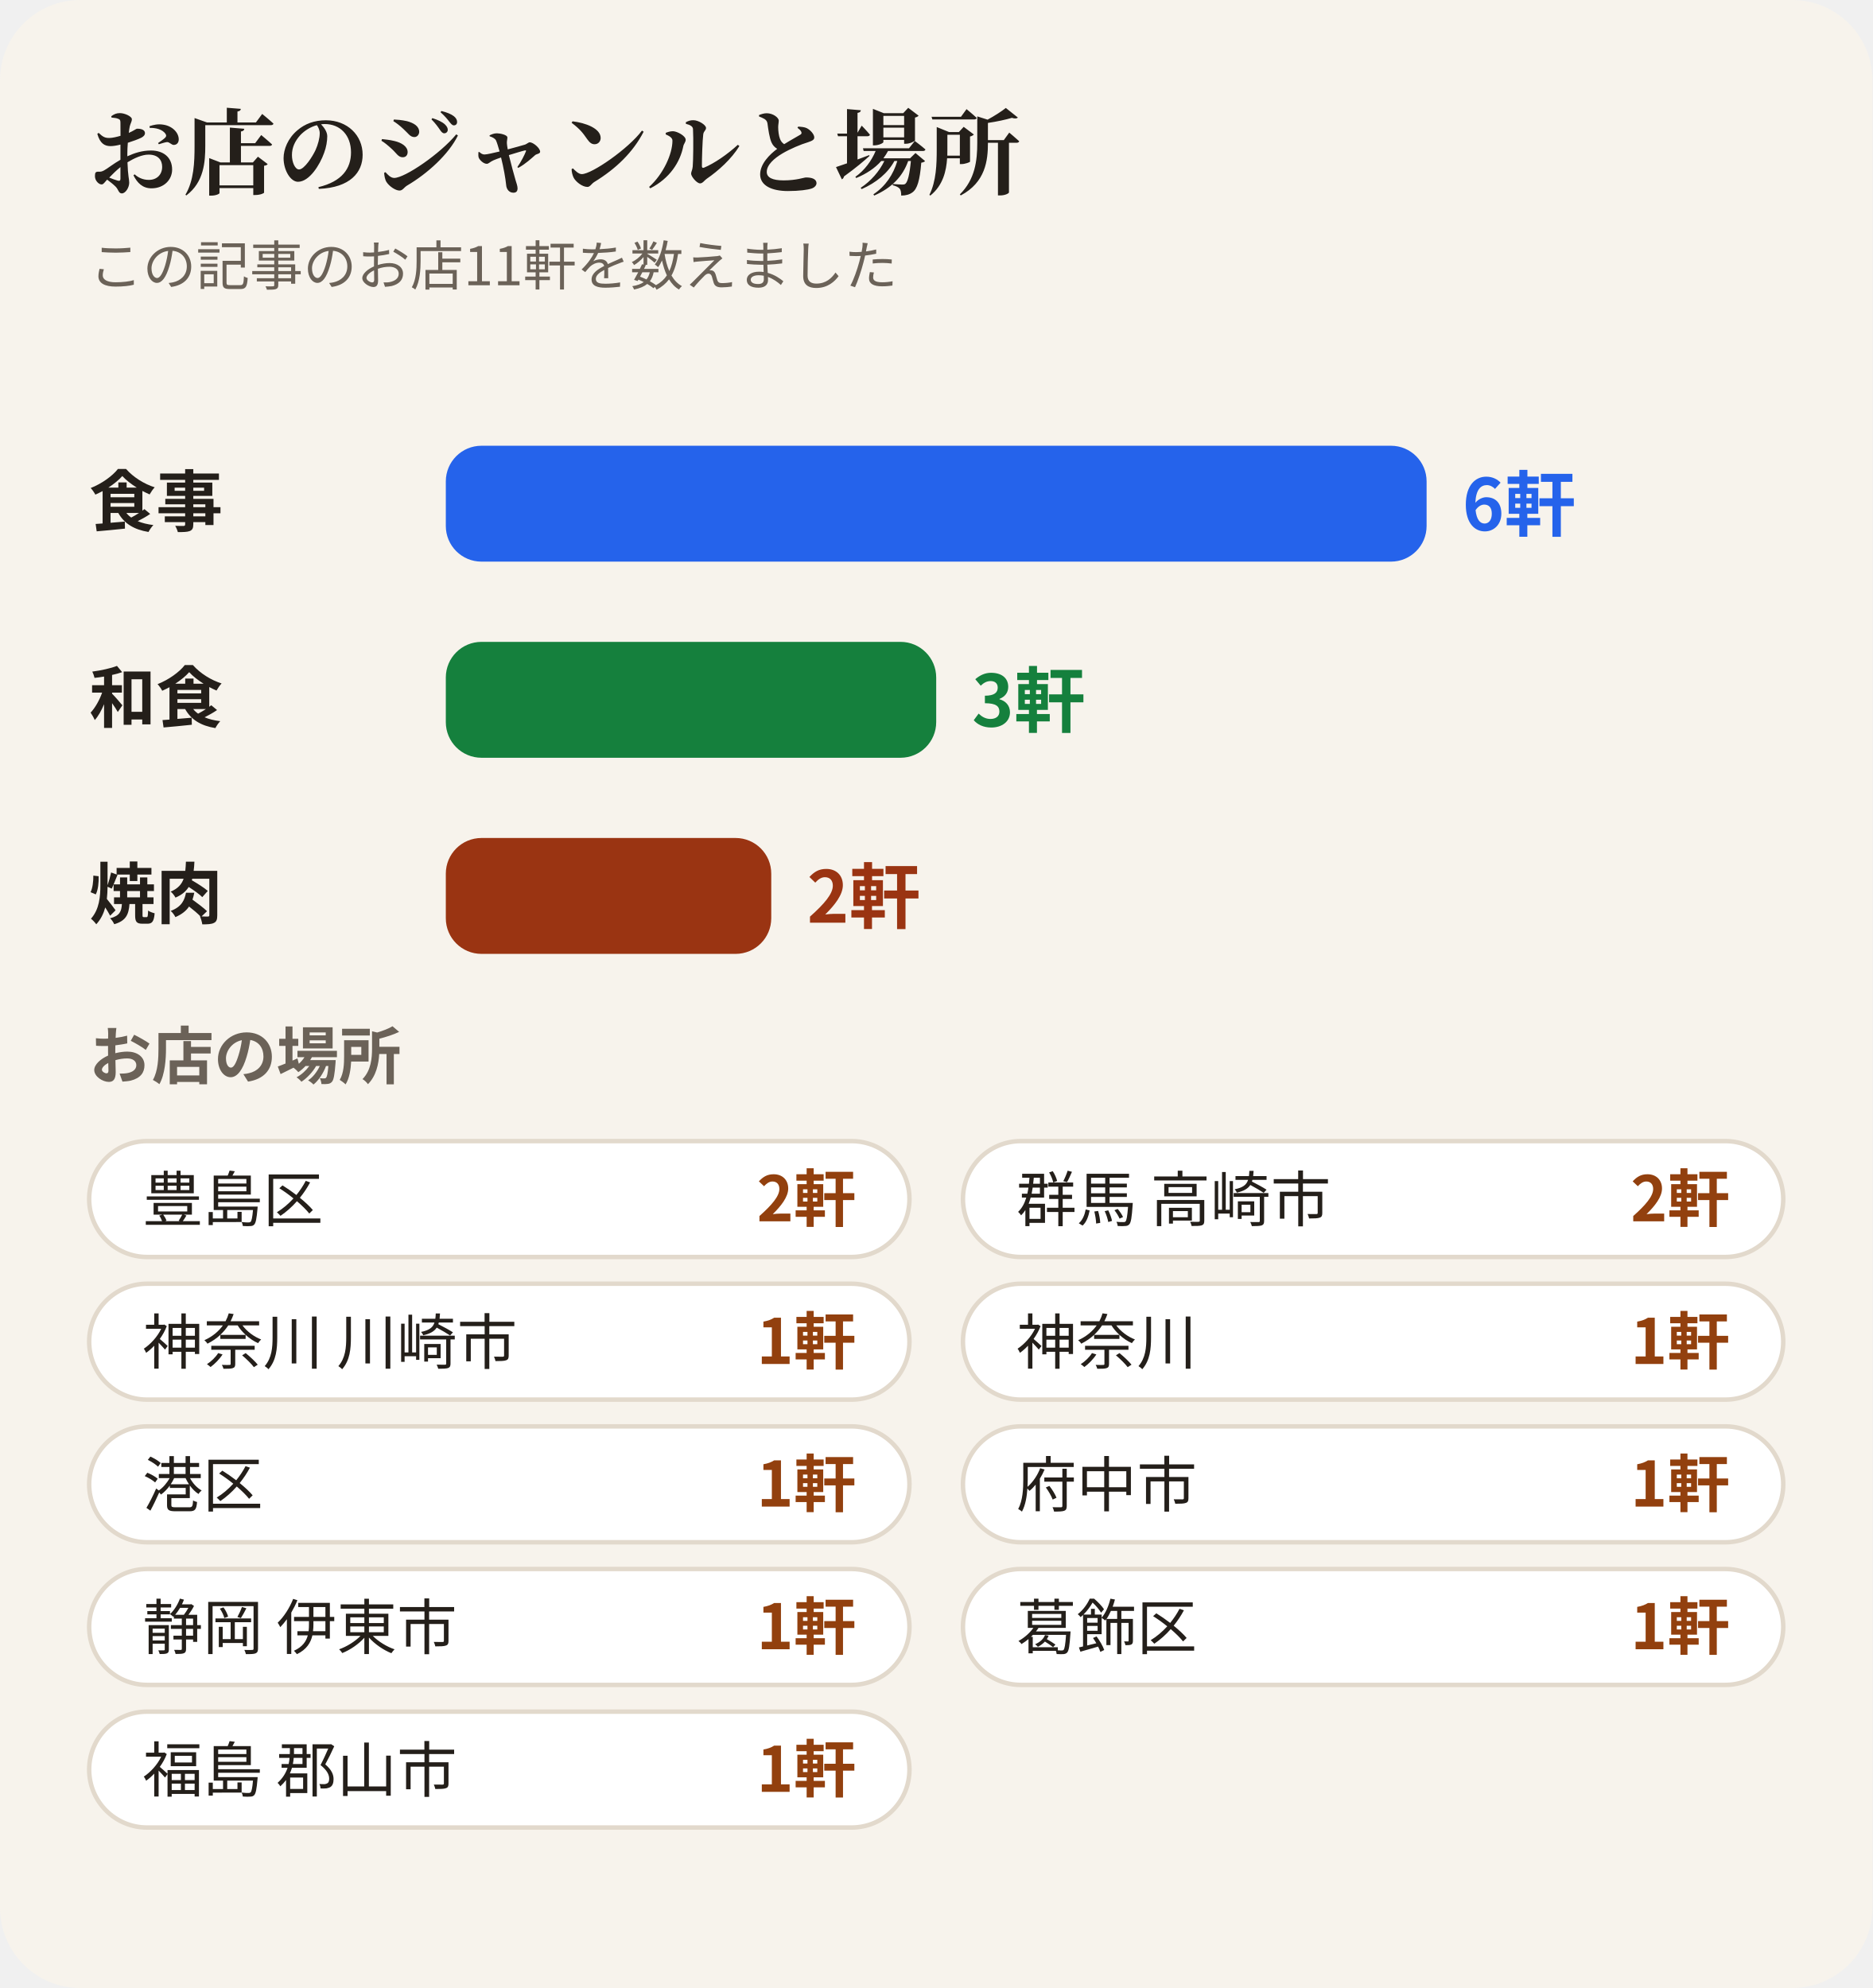
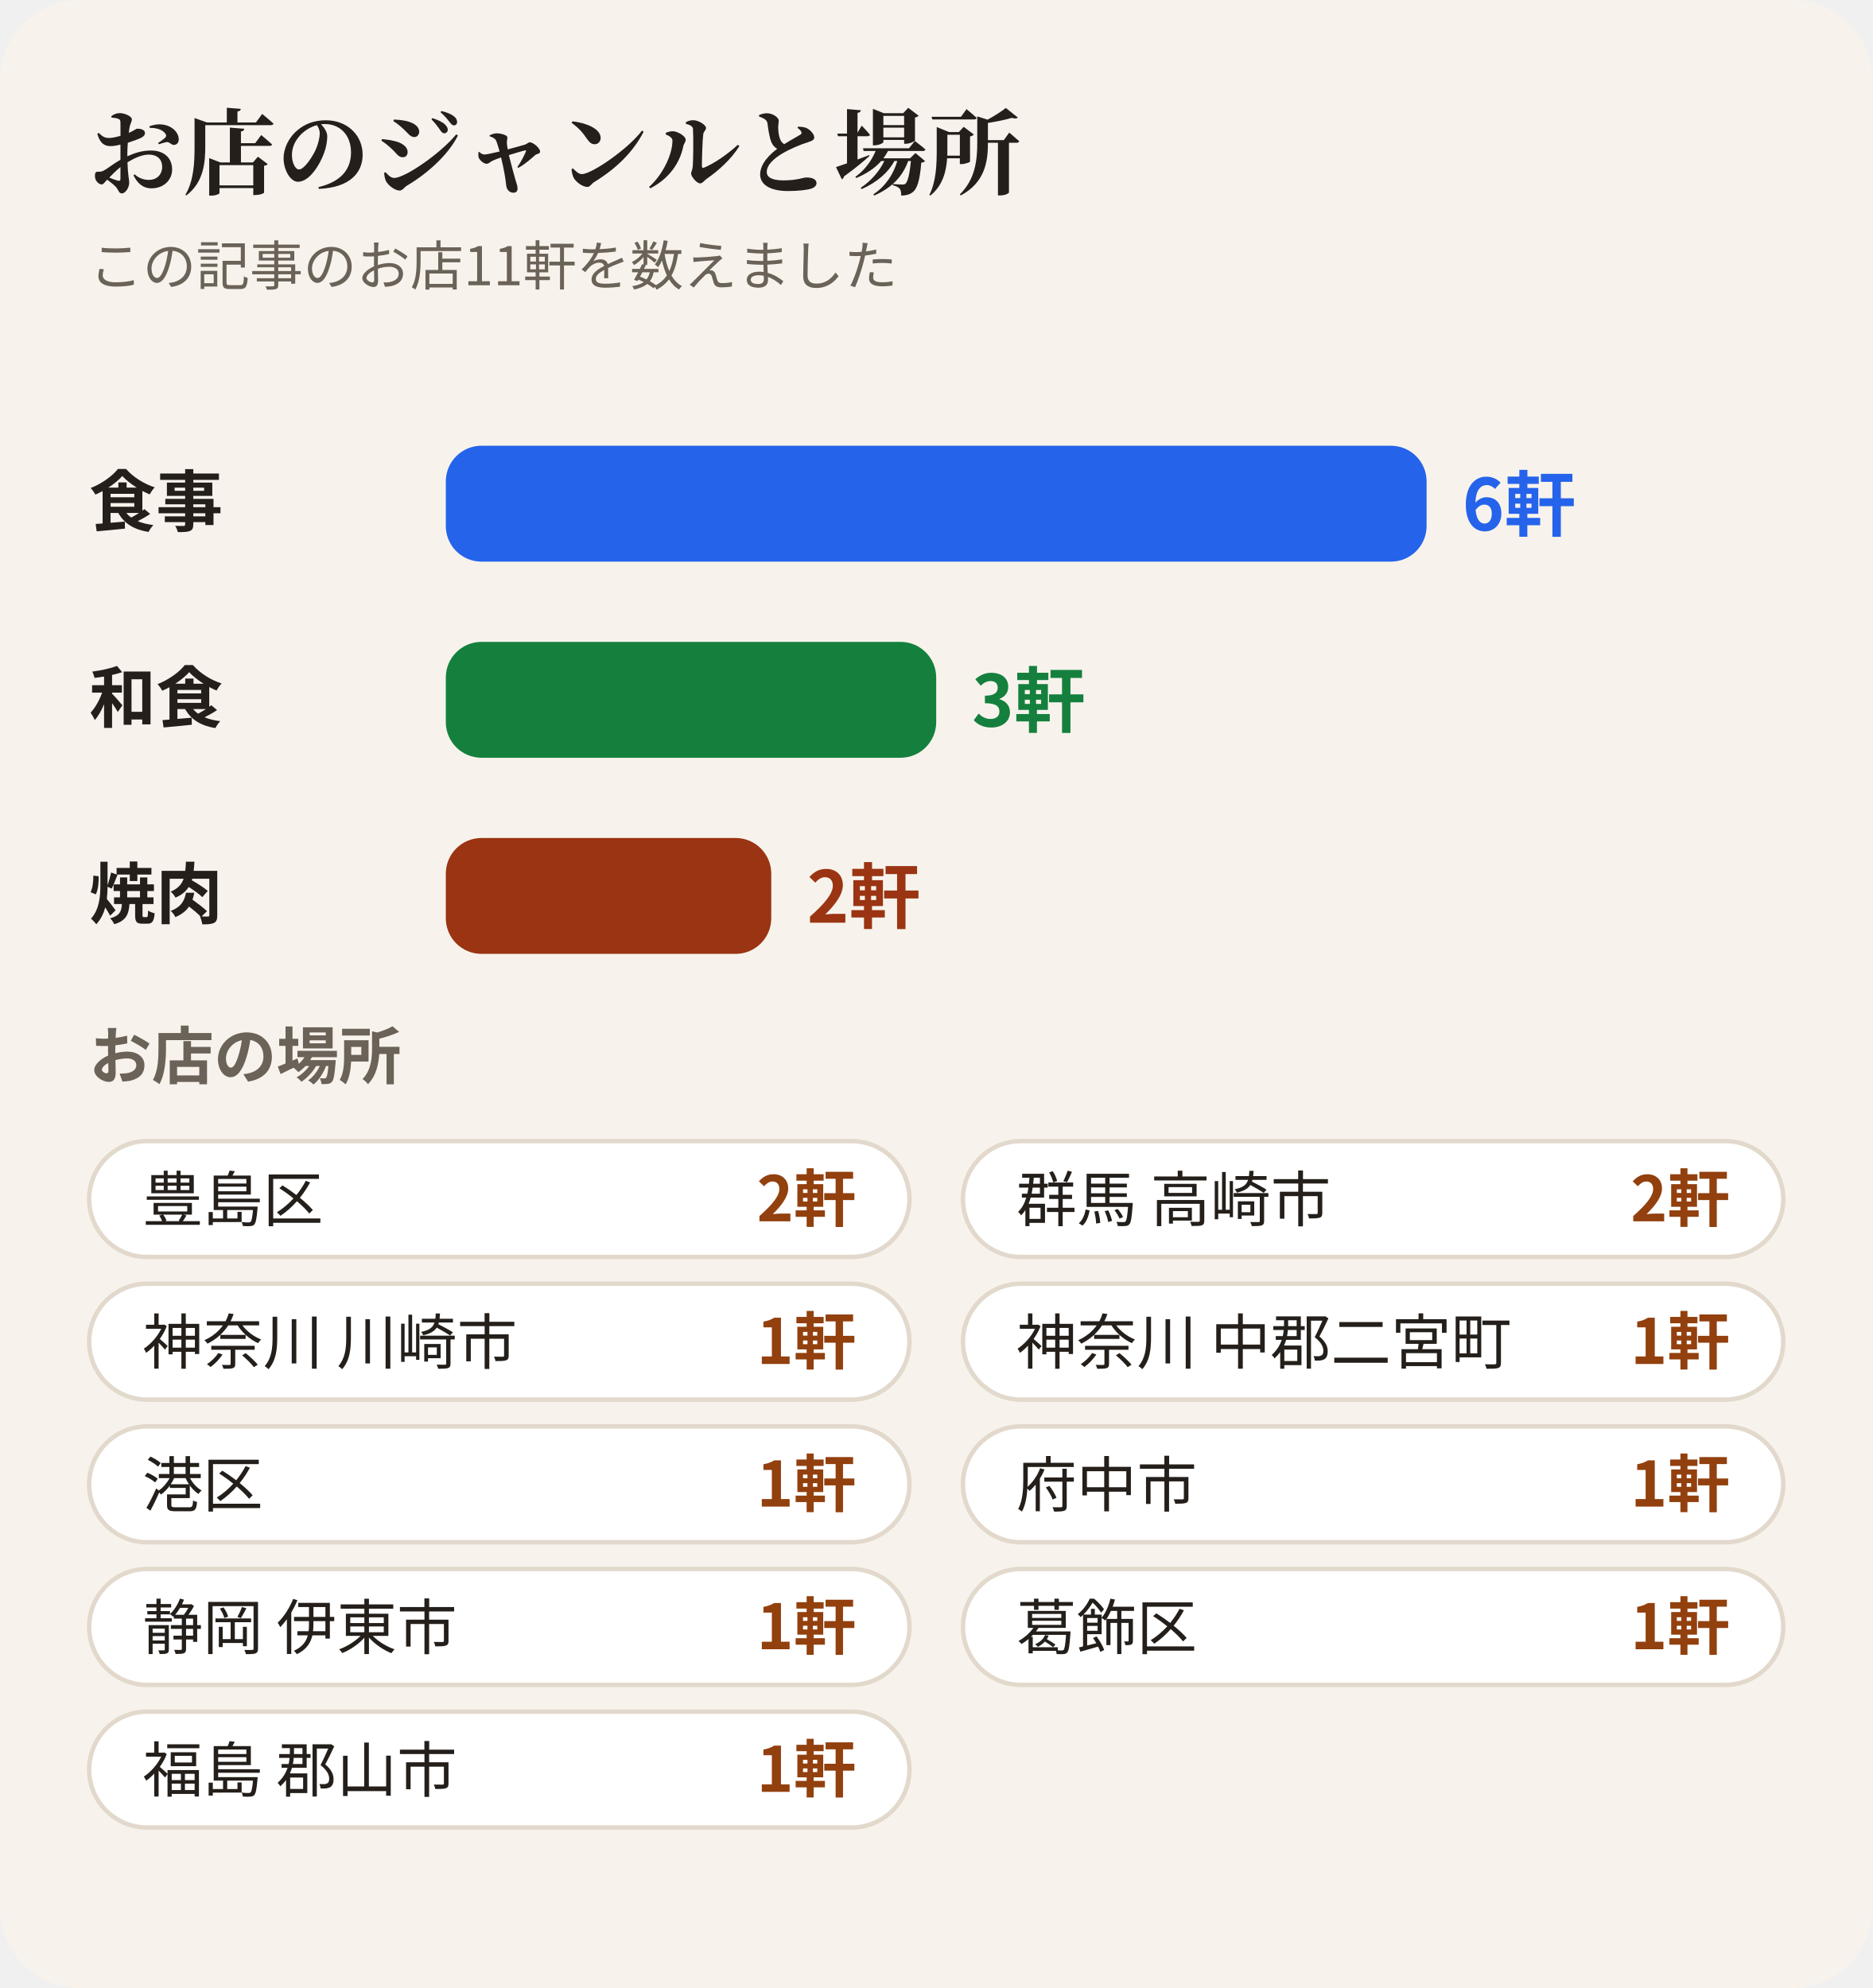
<svg xmlns="http://www.w3.org/2000/svg" viewBox="0 0 420 446" width="420" height="446" font-family="'Hiragino Sans','Noto Sans CJK JP','Noto Sans JP',sans-serif">
  <rect width="420" height="446" rx="18" fill="#F7F3EC" />
  <text x="20" y="42" font-size="21" font-weight="800" fill="#241F1A" font-family="'Hiragino Mincho ProN','Noto Serif CJK JP','Noto Serif JP',serif">お店のジャンルと場所</text>
  <text x="20" y="64" font-size="12" fill="#6B6258">この記事のお店11軒を数えました</text>
  <text x="20" y="118" font-size="15" font-weight="700" fill="#241F1A">食事</text>
  <rect x="100" y="100" width="220" height="26" rx="8" fill="#2563eb" />
  <text x="328" y="119" font-size="16" font-weight="800" fill="#2563eb">6軒</text>
  <text x="20" y="162" font-size="15" font-weight="700" fill="#241F1A">和食</text>
  <rect x="100" y="144" width="110" height="26" rx="8" fill="#15803d" />
  <text x="218" y="163" font-size="16" font-weight="800" fill="#15803d">3軒</text>
  <text x="20" y="206" font-size="15" font-weight="700" fill="#241F1A">焼肉</text>
  <rect x="100" y="188" width="73" height="26" rx="8" fill="#9a3412" />
  <text x="181" y="207" font-size="16" font-weight="800" fill="#9a3412">2軒</text>
  <text x="20" y="242" font-size="14" font-weight="700" fill="#6B6258">お店の場所</text>
  <rect x="20" y="256" width="184" height="26" rx="13" fill="#fff" stroke="#E2D9CC" />
  <text x="32" y="274" font-size="13.5" fill="#241F1A">豊島区</text>
  <text x="192" y="274" font-size="14" font-weight="800" text-anchor="end" fill="#92400e">2軒</text>
  <rect x="216" y="256" width="184" height="26" rx="13" fill="#fff" stroke="#E2D9CC" />
  <text x="228" y="274" font-size="13.5" fill="#241F1A">群馬 高崎市</text>
  <text x="388" y="274" font-size="14" font-weight="800" text-anchor="end" fill="#92400e">2軒</text>
  <rect x="20" y="288" width="184" height="26" rx="13" fill="#fff" stroke="#E2D9CC" />
  <text x="32" y="306" font-size="13.5" fill="#241F1A">神奈川 川崎市</text>
  <text x="192" y="306" font-size="14" font-weight="800" text-anchor="end" fill="#92400e">1軒</text>
  <rect x="216" y="288" width="184" height="26" rx="13" fill="#fff" stroke="#E2D9CC" />
-   <text x="228" y="306" font-size="13.5" fill="#241F1A">神奈川</text>
+   <text x="228" y="306" font-size="13.5" fill="#241F1A">神奈川 中郡二宮町</text>
  <text x="388" y="306" font-size="14" font-weight="800" text-anchor="end" fill="#92400e">1軒</text>
  <rect x="20" y="320" width="184" height="26" rx="13" fill="#fff" stroke="#E2D9CC" />
  <text x="32" y="338" font-size="13.5" fill="#241F1A">港区</text>
  <text x="192" y="338" font-size="14" font-weight="800" text-anchor="end" fill="#92400e">1軒</text>
  <rect x="216" y="320" width="184" height="26" rx="13" fill="#fff" stroke="#E2D9CC" />
  <text x="228" y="338" font-size="13.5" fill="#241F1A">府中市</text>
  <text x="388" y="338" font-size="14" font-weight="800" text-anchor="end" fill="#92400e">1軒</text>
  <rect x="20" y="352" width="184" height="26" rx="13" fill="#fff" stroke="#E2D9CC" />
  <text x="32" y="370" font-size="13.5" fill="#241F1A">静岡 伊東市</text>
  <text x="192" y="370" font-size="14" font-weight="800" text-anchor="end" fill="#92400e">1軒</text>
  <rect x="216" y="352" width="184" height="26" rx="13" fill="#fff" stroke="#E2D9CC" />
  <text x="228" y="370" font-size="13.5" fill="#241F1A">葛飾区</text>
  <text x="388" y="370" font-size="14" font-weight="800" text-anchor="end" fill="#92400e">1軒</text>
  <rect x="20" y="384" width="184" height="26" rx="13" fill="#fff" stroke="#E2D9CC" />
  <text x="32" y="402" font-size="13.5" fill="#241F1A">福島 郡山市</text>
  <text x="192" y="402" font-size="14" font-weight="800" text-anchor="end" fill="#92400e">1軒</text>
</svg>
